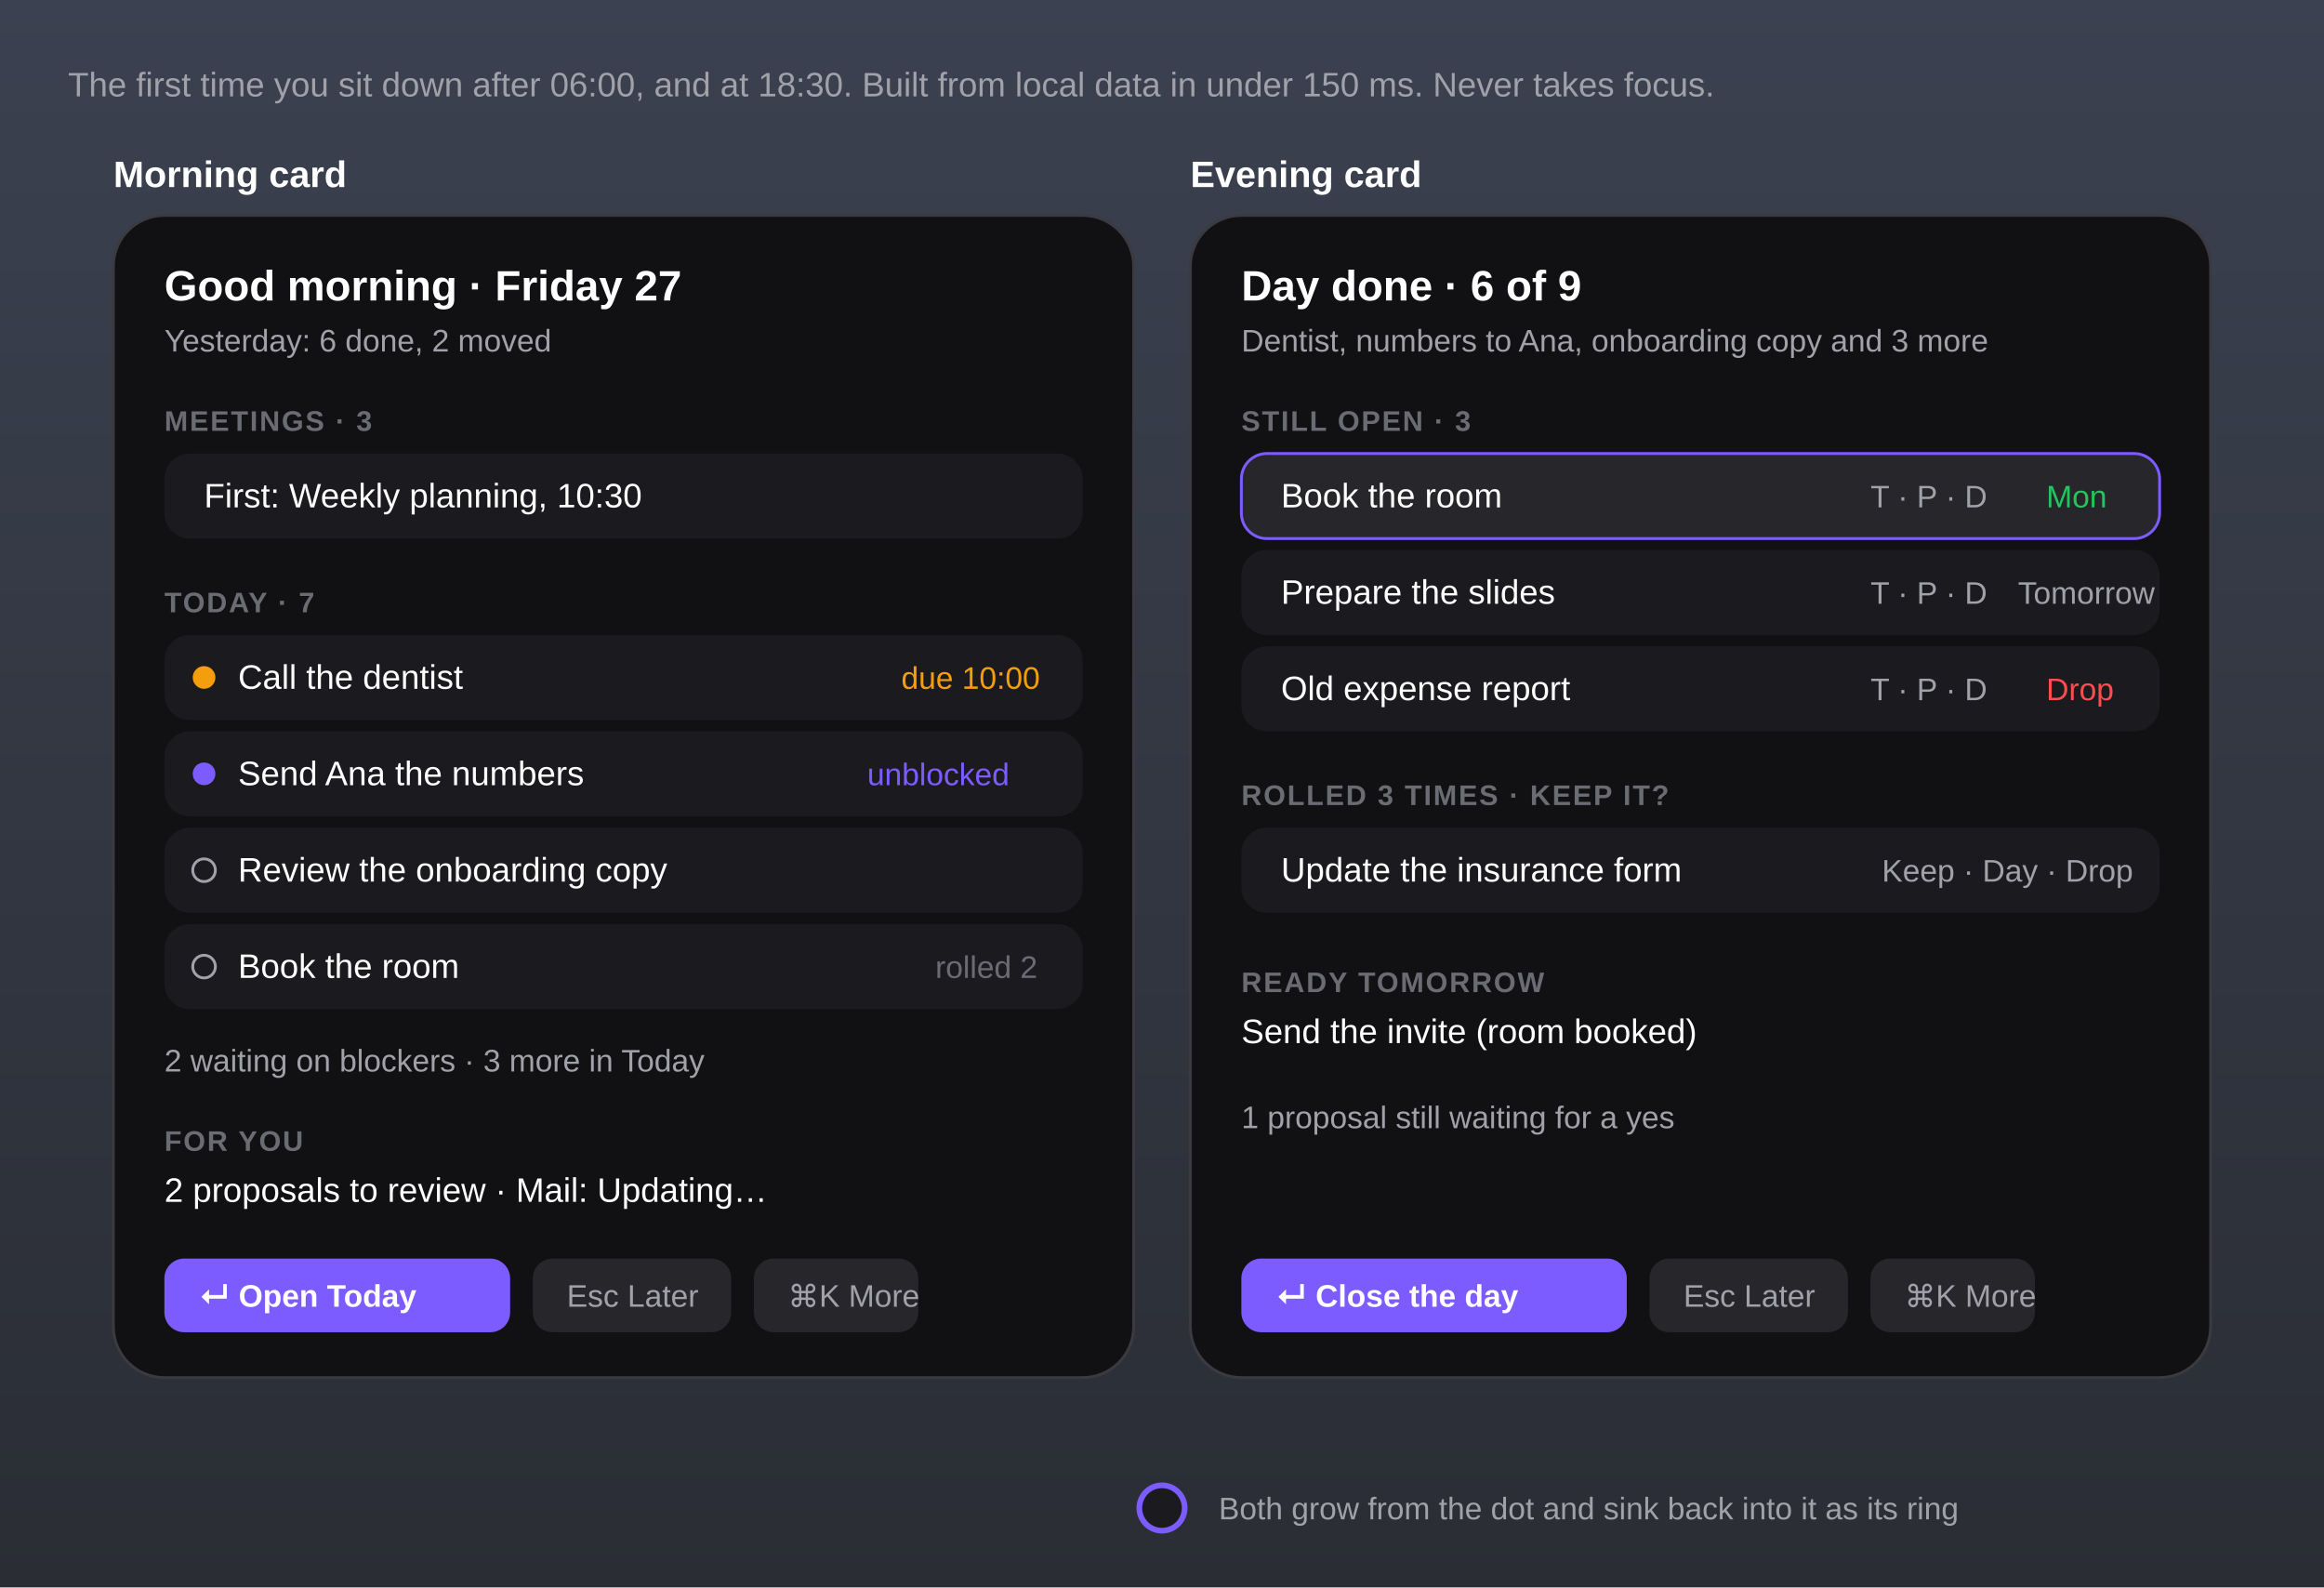
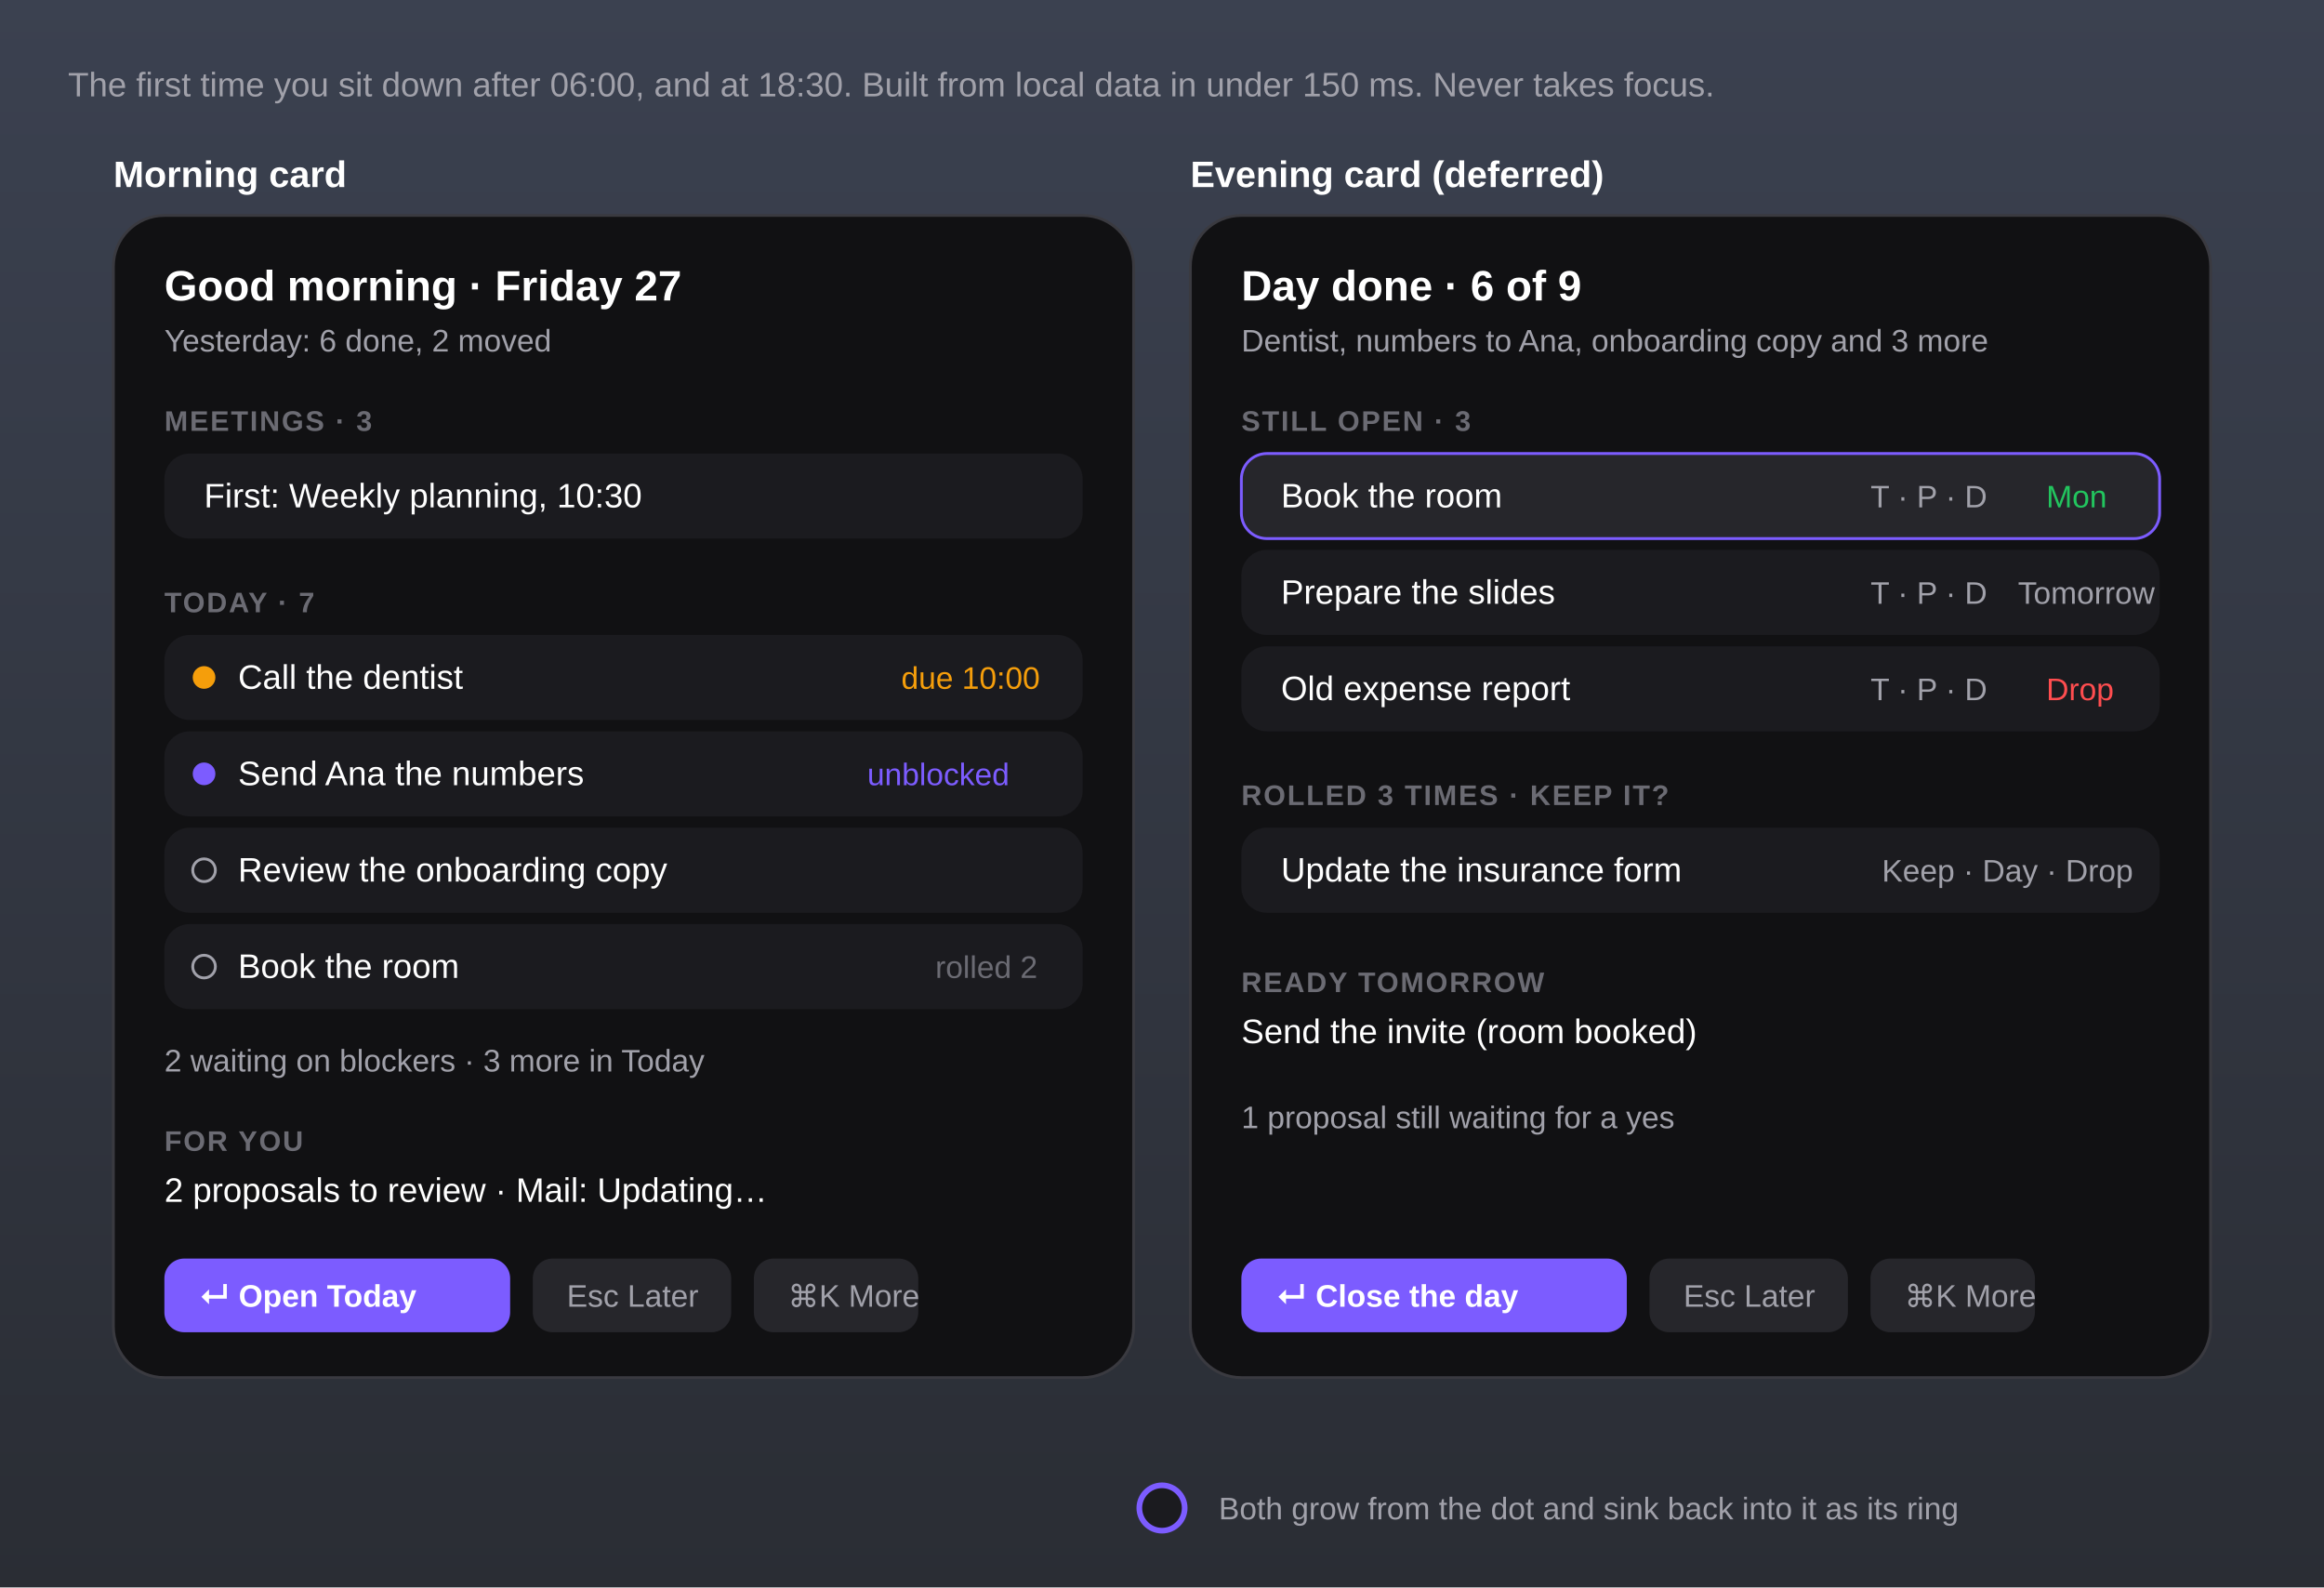
<svg xmlns="http://www.w3.org/2000/svg" width="820" height="560" viewBox="0 0 820 560" font-family="-apple-system, BlinkMacSystemFont, 'SF Pro Rounded', 'SF Pro Text', 'Helvetica Neue', Arial, sans-serif">
  <defs>
    <linearGradient id="desk" x1="0" y1="0" x2="0" y2="1">
      <stop offset="0" stop-color="#3B4150" />
      <stop offset="1" stop-color="#2A2D34" />
    </linearGradient>
  </defs>
  <rect width="820" height="560" fill="url(#desk)" />
  <text x="24" y="34" fill="#A1A1AA" font-size="12">The first time you sit down after 06:00, and at 18:30. Built from local data in under 150 ms. Never takes focus.</text>
  <text x="40" y="66" fill="#FFFFFF" font-size="13" font-weight="700">Morning card</text>
  <rect x="40" y="76" width="360" height="410" rx="18" fill="#111113" stroke="#3A3A40" />
  <text x="58" y="106" fill="#FFFFFF" font-size="15" font-weight="700">Good morning · Friday 27</text>
  <text x="58" y="124" fill="#A1A1AA" font-size="11">Yesterday: 6 done, 2 moved</text>
  <text x="58" y="152" fill="#6B6B73" font-size="10" font-weight="700" letter-spacing="0.6">MEETINGS · 3</text>
  <rect x="58" y="160" width="324" height="30" rx="9" fill="#1B1B1F" />
  <text x="72" y="179" fill="#FFFFFF" font-size="12">First: Weekly planning, 10:30</text>
  <text x="58" y="216" fill="#6B6B73" font-size="10" font-weight="700" letter-spacing="0.6">TODAY · 7</text>
  <g font-size="12">
    <rect x="58" y="224" width="324" height="30" rx="9" fill="#1B1B1F" />
    <circle cx="72" cy="239" r="4" fill="#F59E0B" />
    <text x="84" y="243" fill="#FFFFFF">Call the dentist</text>
    <text x="318" y="243" fill="#F59E0B" font-size="11">due 10:00</text>
    <rect x="58" y="258" width="324" height="30" rx="9" fill="#1B1B1F" />
    <circle cx="72" cy="273" r="4" fill="#7C5CFF" />
    <text x="84" y="277" fill="#FFFFFF">Send Ana the numbers</text>
    <text x="306" y="277" fill="#7C5CFF" font-size="11">unblocked</text>
    <rect x="58" y="292" width="324" height="30" rx="9" fill="#1B1B1F" />
    <circle cx="72" cy="307" r="4" fill="none" stroke="#A1A1AA" />
    <text x="84" y="311" fill="#FFFFFF">Review the onboarding copy</text>
    <rect x="58" y="326" width="324" height="30" rx="9" fill="#1B1B1F" />
    <circle cx="72" cy="341" r="4" fill="none" stroke="#A1A1AA" />
    <text x="84" y="345" fill="#FFFFFF">Book the room</text>
    <text x="330" y="345" fill="#6B6B73" font-size="11">rolled 2</text>
  </g>
  <text x="58" y="378" fill="#A1A1AA" font-size="11">2 waiting on blockers · 3 more in Today</text>
  <text x="58" y="406" fill="#6B6B73" font-size="10" font-weight="700" letter-spacing="0.6">FOR YOU</text>
  <text x="58" y="424" fill="#FFFFFF" font-size="12">2 proposals to review · Mail: Updating…</text>
  <rect x="58" y="444" width="122" height="26" rx="7" fill="#7C5CFF" />
  <text x="70" y="461" fill="#FFFFFF" font-size="11" font-weight="700">↵ Open Today</text>
  <rect x="188" y="444" width="70" height="26" rx="7" fill="#26262B" />
  <text x="200" y="461" fill="#A1A1AA" font-size="11">Esc Later</text>
  <rect x="266" y="444" width="58" height="26" rx="7" fill="#26262B" />
  <text x="278" y="461" fill="#A1A1AA" font-size="11">⌘K More</text>
-   <text x="420" y="66" fill="#FFFFFF" font-size="13" font-weight="700">Evening card</text>
+   <text x="420" y="66" fill="#FFFFFF" font-size="13" font-weight="700">Evening card (deferred)</text>
  <rect x="420" y="76" width="360" height="410" rx="18" fill="#111113" stroke="#3A3A40" />
  <text x="438" y="106" fill="#FFFFFF" font-size="15" font-weight="700">Day done · 6 of 9</text>
  <text x="438" y="124" fill="#A1A1AA" font-size="11">Dentist, numbers to Ana, onboarding copy and 3 more</text>
  <text x="438" y="152" fill="#6B6B73" font-size="10" font-weight="700" letter-spacing="0.6">STILL OPEN · 3</text>
  <g font-size="12">
    <rect x="438" y="160" width="324" height="30" rx="9" fill="#26262B" stroke="#7C5CFF" />
    <text x="452" y="179" fill="#FFFFFF">Book the room</text>
    <text x="660" y="179" fill="#A1A1AA" font-size="11">T · P · D</text>
    <text x="722" y="179" fill="#22C55E" font-size="11">Mon</text>
    <rect x="438" y="194" width="324" height="30" rx="9" fill="#1B1B1F" />
    <text x="452" y="213" fill="#FFFFFF">Prepare the slides</text>
    <text x="660" y="213" fill="#A1A1AA" font-size="11">T · P · D</text>
    <text x="712" y="213" fill="#A1A1AA" font-size="11">Tomorrow</text>
    <rect x="438" y="228" width="324" height="30" rx="9" fill="#1B1B1F" />
    <text x="452" y="247" fill="#FFFFFF">Old expense report</text>
    <text x="660" y="247" fill="#A1A1AA" font-size="11">T · P · D</text>
    <text x="722" y="247" fill="#FF4D4F" font-size="11">Drop</text>
  </g>
  <text x="438" y="284" fill="#6B6B73" font-size="10" font-weight="700" letter-spacing="0.6">ROLLED 3 TIMES · KEEP IT?</text>
  <rect x="438" y="292" width="324" height="30" rx="9" fill="#1B1B1F" />
  <text x="452" y="311" fill="#FFFFFF" font-size="12">Update the insurance form</text>
  <text x="664" y="311" fill="#A1A1AA" font-size="11">Keep · Day · Drop</text>
  <text x="438" y="350" fill="#6B6B73" font-size="10" font-weight="700" letter-spacing="0.6">READY TOMORROW</text>
  <text x="438" y="368" fill="#FFFFFF" font-size="12">Send the invite (room booked)</text>
  <text x="438" y="398" fill="#A1A1AA" font-size="11">1 proposal still waiting for a yes</text>
  <rect x="438" y="444" width="136" height="26" rx="7" fill="#7C5CFF" />
  <text x="450" y="461" fill="#FFFFFF" font-size="11" font-weight="700">↵ Close the day</text>
  <rect x="582" y="444" width="70" height="26" rx="7" fill="#26262B" />
  <text x="594" y="461" fill="#A1A1AA" font-size="11">Esc Later</text>
  <rect x="660" y="444" width="58" height="26" rx="7" fill="#26262B" />
  <text x="672" y="461" fill="#A1A1AA" font-size="11">⌘K More</text>
  <circle cx="410" cy="532" r="8" fill="#1B1B1F" stroke="#7C5CFF" stroke-width="2" />
  <text x="430" y="536" fill="#A1A1AA" font-size="11">Both grow from the dot and sink back into it as its ring</text>
</svg>
